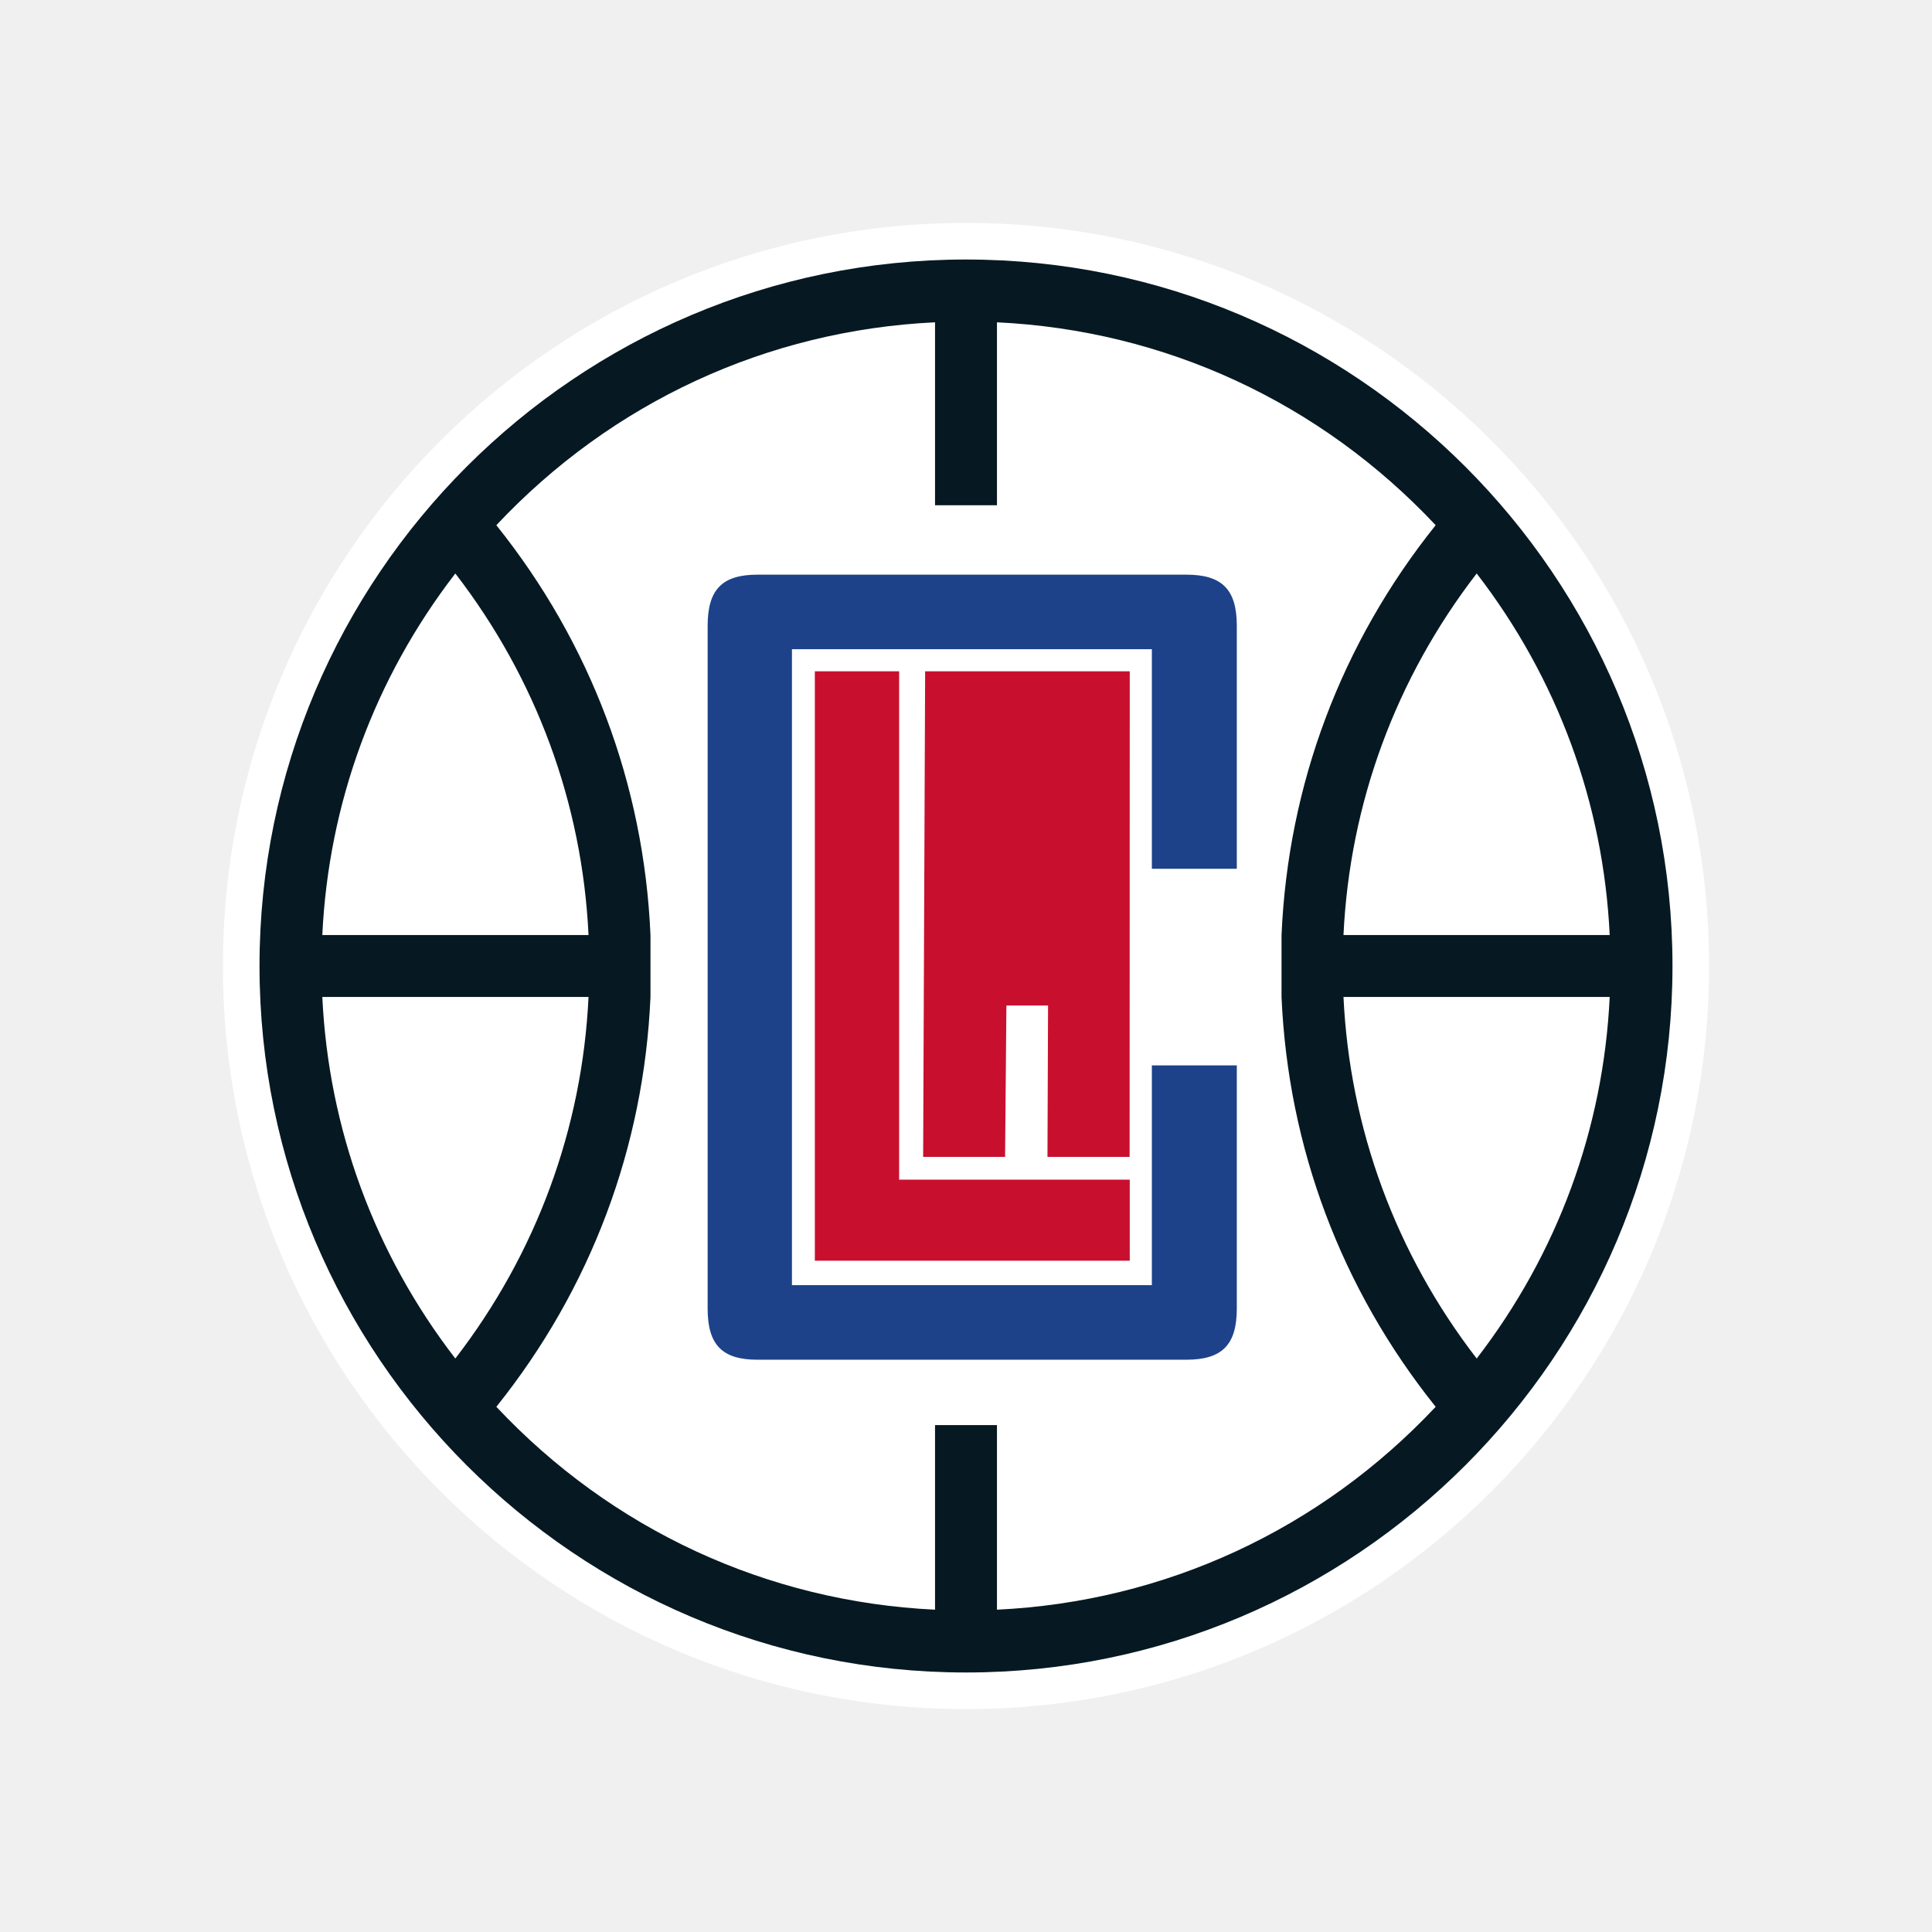
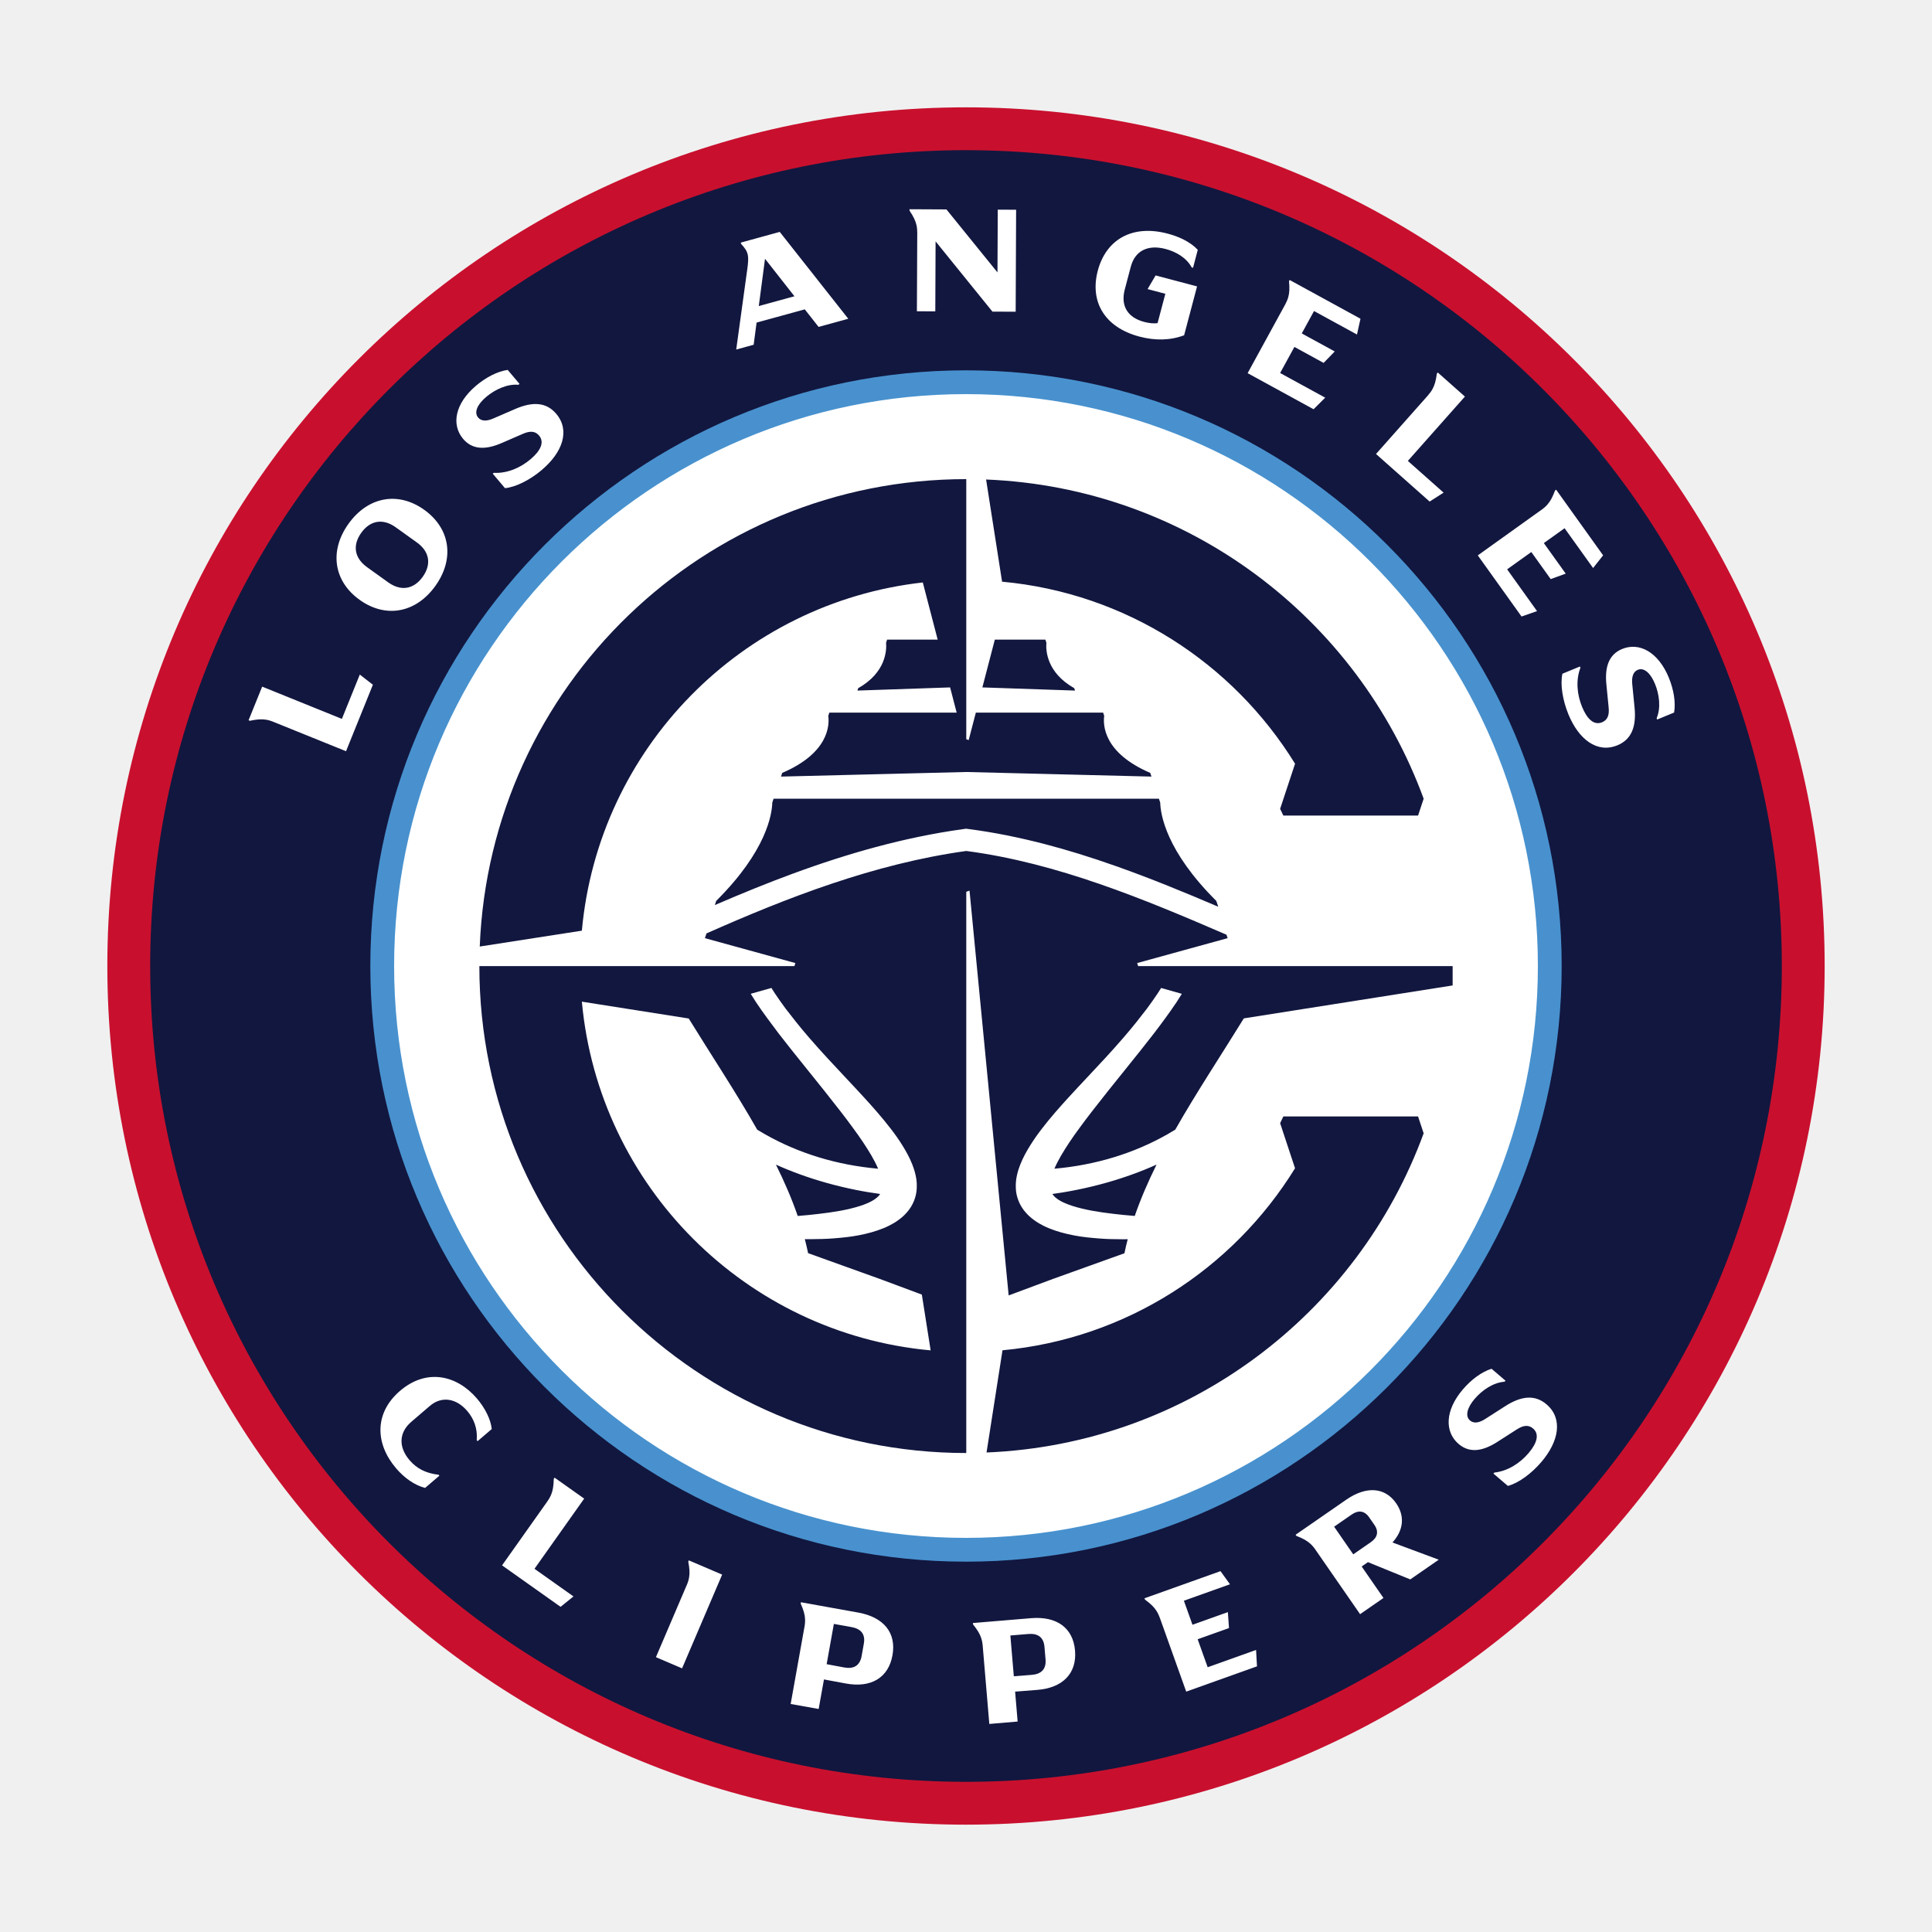
- <svg xmlns="http://www.w3.org/2000/svg" xmlns:xlink="http://www.w3.org/1999/xlink" width="500" height="500" viewBox="0 0 500 500">
+ <svg xmlns="http://www.w3.org/2000/svg" id="Layer_1" data-name="Layer 1" version="1.1" viewBox="0 0 648 648">
  <defs>
-     <path id="a" d="M0 384.615h384.615V0H0z" />
+     <style>
+       .cls-1 {
+         fill: #c8102e;
+       }
+ 
+       .cls-1, .cls-2, .cls-3, .cls-4 {
+         stroke-width: 0px;
+       }
+ 
+       .cls-2 {
+         fill: #12173f;
+       }
+ 
+       .cls-3 {
+         fill: #4891ce;
+       }
+ 
+       .cls-4 {
+         fill: #fff;
+       }
+     </style>
  </defs>
-   <g fill="none" fill-rule="evenodd">
-     <path d="M0 0h500v500H0z" />
-     <path d="M57.692 250c0-106.209 86.099-192.308 192.308-192.308 106.209 0 192.308 86.099 192.308 192.308 0 106.209-86.099 192.308-192.308 192.308-106.209 0-192.308-86.099-192.308-192.308" fill="#FFF" fill-rule="nonzero" />
-     <path d="M382.166 351.585c-20.95-27.17-32.849-59.47-34.474-93.572h68.897c-1.629 34.129-13.509 66.436-34.423 93.572m-124.152 65V368.81h-16.028v47.775c-43.399-2.064-83.646-20.675-113.532-52.508 24.423-30.498 38.203-67.135 39.89-106.064v-16.028c-1.688-38.929-15.467-75.565-39.89-106.064 29.886-31.833 70.133-50.447 113.532-52.508v47.347h16.028v-47.347c43.399 2.061 83.65 20.675 113.536 52.508-24.427 30.498-38.203 67.135-39.89 106.064v16.028c1.688 38.929 15.463 75.565 39.89 106.064-29.886 31.833-70.137 50.444-113.536 52.508m-140.177-65c-20.918-27.135-32.798-59.443-34.423-93.572h68.897c-1.625 34.101-13.528 66.405-34.474 93.572m0-203.171c20.95 27.17 32.849 59.474 34.474 93.571H83.414c1.625-34.129 13.505-66.433 34.423-93.571m264.329 0c20.914 27.135 32.794 59.439 34.423 93.571h-68.897c1.625-34.097 13.524-66.401 34.474-93.571m-132.166-81.252c-100.816 0-182.838 82.021-182.838 182.838 0 100.82 82.021 182.838 182.838 182.838 100.82 0 182.838-82.017 182.838-182.838 0-100.816-82.017-182.838-182.838-182.838" fill="#061922" fill-rule="nonzero" />
-     <path fill="#C8102E" fill-rule="nonzero" d="M210.88 173.73v152.539h81.499V305.296h-59.686V173.73z" />
-     <path d="M320.084 224.835v-62.853c0-9.419-3.791-13.261-13.089-13.261h-110.934c-9.176 0-12.924 3.842-12.924 13.261v176.656c0 9.415 3.748 13.257 12.924 13.257h110.934c9.297 0 13.089-3.842 13.089-13.257v-62.924h-21.982v56.892h-93.147V168.01h93.147v56.825h21.982z" fill="#1D428A" fill-rule="nonzero" />
-     <g transform="translate(57.6923 57.6923)">
-       <mask id="b" fill="#fff">
-         <use xlink:href="#a" />
-       </mask>
-       <path d="M202.771 181.633h10.624v-44.623h-10.624v44.623zm31.88 60.071l.035-125.667h-52.955l-.514 125.667h21.205l.341-39.176h10.781l-.153 39.176h21.26z" fill="#C8102E" fill-rule="nonzero" mask="url(#b)" />
-     </g>
-   </g>
+   <circle class="cls-1" cx="324" cy="324" r="288" />
+   <circle class="cls-2" cx="324" cy="324" r="273.63" />
+   <circle class="cls-3" cx="324" cy="324" r="199.79" />
+   <path class="cls-4" d="M515.81,324c0,105.93-85.88,191.81-191.81,191.81s-191.81-85.88-191.81-191.81,85.88-191.81,191.81-191.81,191.81,85.88,191.81,191.81ZM132.82,492.45c2.85,3.32,6.34,5.75,9.77,6.6l4.78-4.1-.27-.32c-4.27-.47-7.36-2.11-9.71-4.85-3.73-4.34-3.7-9.24.56-12.89l6.2-5.32c4.06-3.48,8.97-2.52,12.56,1.67,2.26,2.63,3.52,5.99,3.18,9.78l.3.35,4.75-4.07c-.35-3.23-2.22-7.01-4.99-10.25-6.79-7.91-16.94-10.13-25.78-2.55-8.81,7.56-8.24,17.89-1.34,25.94ZM183.48,503.73l-15.09,21.3,19.63,13.91,4.33-3.49-13.08-9.27,16.67-23.54-9.93-7.03-.27.38c-.06,2.41-.31,3.94-.88,5.31-.31.75-.73,1.51-1.39,2.44ZM230.26,531.82l-10.26,24,8.77,3.75,13.44-31.44-11.18-4.78-.18.43c.45,2.37.53,3.92.26,5.37-.14.8-.39,1.63-.84,2.68ZM269.79,545.83l-4.6,25.69,9.39,1.68,1.78-9.91,7.32,1.36c8.49,1.57,14.31-1.93,15.66-9.46,1.35-7.53-2.91-12.76-11.4-14.31l-19.3-3.48-.08.46c.98,2.21,1.39,3.7,1.46,5.18.04.81-.02,1.68-.22,2.8ZM277.26,558.18l2.42-13.51,5.88,1.05c3.16.57,4.76,2.32,4.17,5.59l-.74,4.14c-.59,3.27-2.7,4.41-5.86,3.82l-5.88-1.1ZM329.62,552.22l2.2,26,9.5-.81-.85-10.03,7.42-.58c8.6-.68,13.32-5.56,12.68-13.19-.65-7.62-6.12-11.57-14.71-10.87l-19.54,1.63.04.46c1.51,1.88,2.3,3.21,2.75,4.62.25.77.42,1.62.51,2.76ZM340.04,562.22l-1.16-13.67,5.96-.5c3.2-.27,5.2,1.01,5.48,4.32l.36,4.19c.28,3.31-1.47,4.96-4.67,5.2l-5.96.46ZM389.08,542.81l8.78,24.57,23.74-8.48-.31-5.5-16.23,5.8-3.36-9.39,10.51-3.75-.38-5.35-11.87,4.24-2.88-8.06,15.46-5.52-3.18-4.4-25.49,9.1.16.44c1.94,1.43,3.05,2.52,3.84,3.76.44.68.82,1.46,1.2,2.53ZM441.32,519.94l14.86,21.46,7.84-5.43-7.31-10.56,2.1-1.46,14.2,5.79,9.55-6.61-15.52-5.78c3.74-4.12,4.2-8.85,1.24-13.14-3.72-5.38-9.96-5.89-16.72-1.22l-17.01,11.77.26.38c2.25.88,3.6,1.64,4.69,2.64.6.54,1.17,1.2,1.82,2.14ZM453.89,521.34l-6.42-9.28,5.89-4.08c2.14-1.48,4.24-1.4,5.85.93l1.76,2.54c1.62,2.33.95,4.32-1.19,5.8l-5.89,4.08ZM516.95,490.39c5.93-6.93,7.31-14.53,1.84-19.3-3.97-3.45-8.59-2.88-13.93.54l-6.71,4.3c-2.03,1.3-3.79,1.6-5.06.54-1.82-1.52-.94-4.41,1.54-7.31,2.51-2.93,6.27-5.47,10.01-5.73l.3-.35-4.67-3.99c-3.29,1.02-6.8,3.62-9.62,6.92-6.02,7.04-6.16,14.23-1.44,18.29,3.59,3.07,7.89,2.58,12.95-.65l6.65-4.26c2.31-1.48,3.98-1.47,5.39-.26,2.21,1.89,1.31,4.95-1.53,8.27-2.87,3.36-6.91,6-11.47,6.51l-.29.34,4.83,4.13c3.57-.92,7.93-4.15,11.21-7.99ZM91.87,242.18l24.19,9.78,9.01-22.3-4.39-3.41-6.01,14.86-26.74-10.81-4.56,11.28.43.17c2.36-.5,3.91-.6,5.37-.37.8.12,1.64.36,2.69.79ZM146.01,196.54c6.51-9.07,5.06-19.25-3.71-25.54-8.77-6.29-18.88-4.42-25.39,4.65-6.51,9.07-5.06,19.25,3.71,25.54,8.77,6.29,18.88,4.42,25.39-4.65ZM130.21,195.33l-7.1-5.1c-4.31-3.09-4.91-7.39-1.94-11.53,2.97-4.14,7.24-4.94,11.55-1.85l7.11,5.1c4.31,3.09,4.91,7.39,1.94,11.53-2.97,4.14-7.24,4.94-11.55,1.85ZM181.72,157.62c6.96-5.89,9.54-13.17,4.91-18.75-3.36-4.04-8.02-4.22-13.84-1.69l-7.31,3.17c-2.21.96-3.99.97-5.08-.27-1.55-1.8-.22-4.51,2.69-6.97,2.95-2.49,7.07-4.4,10.8-4.05l.36-.3-3.97-4.69c-3.41.48-7.29,2.48-10.61,5.29-7.07,5.98-8.36,13.05-4.35,17.83,3.05,3.6,7.37,3.81,12.89,1.43l7.24-3.14c2.52-1.09,4.16-.81,5.36.61,1.88,2.22.5,5.09-2.84,7.92-3.37,2.86-7.78,4.82-12.36,4.58l-.34.29,4.1,4.85c3.68-.34,8.49-2.83,12.34-6.09ZM250.57,90.78l-3.64,26.46,5.85-1.61.98-7.43,16.17-4.44,4.63,5.89,9.96-2.73-22.99-29.14-13.07,3.59.12.45c2.53,2.73,2.71,3.89,2,8.95ZM254.5,102.65l2.09-15.86,9.87,12.58-11.95,3.28ZM307.65,78.3l-.12,26.1,6.17.03.1-23.47,19.07,23.56,7.79.03.15-34.2-6.16-.03-.09,21.05-17.12-21.13-12.38-.06v.47c1.34,2.01,2.01,3.41,2.33,4.85.18.79.27,1.65.27,2.79ZM382.24,112.91c5.15,1.36,10.22,1.31,14.92-.46l4.34-16.39-13.9-3.68-2.7,4.58,5.96,1.58-2.61,9.85c-1.32.16-2.84.02-4.49-.42-5.37-1.42-8.01-5.18-6.5-10.91l2.01-7.6c1.45-5.46,5.83-7.5,11.72-5.94,3.4.9,6.96,2.9,8.71,6.18l.45.12,1.59-6.03c-2.61-2.78-6.51-4.49-10.09-5.43-11.98-3.17-20.7,2.05-23.45,12.44-2.72,10.3,2.17,18.98,14.02,22.11ZM430.98,102.27l-12.52,22.89,22.12,12.1,3.9-3.88-15.12-8.27,4.79-8.75,9.79,5.36,3.74-3.84-11.06-6.05,4.11-7.51,14.41,7.88,1.17-5.3-23.75-12.99-.22.41c.22,2.4.15,3.95-.26,5.37-.22.78-.55,1.58-1.09,2.58ZM478.84,132.74l-17.32,19.53,17.99,15.96,4.68-3-11.99-10.64,19.14-21.58-9.1-8.07-.31.35c-.32,2.39-.74,3.88-1.45,5.18-.39.72-.89,1.42-1.64,2.27ZM516.88,171.09l-21.22,15.19,14.67,20.5,5.2-1.81-10.03-14.01,8.11-5.81,6.5,9.08,5.04-1.83-7.34-10.25,6.96-4.98,9.56,13.35,3.36-4.26-15.75-22.01-.38.27c-.84,2.26-1.58,3.62-2.57,4.73-.53.61-1.18,1.19-2.11,1.85ZM526.05,239.59c3.47,8.43,9.61,13.12,16.34,10.42,4.88-1.96,6.47-6.34,5.85-12.65l-.78-7.93c-.23-2.39.3-4.1,1.82-4.75,2.18-.93,4.36,1.17,5.81,4.7,1.47,3.57,2.02,8.07.55,11.52l.18.43,5.68-2.34c.59-3.39-.13-7.7-1.78-11.72-3.53-8.56-9.86-11.96-15.63-9.61-4.37,1.8-5.89,5.85-5.31,11.82l.77,7.86c.27,2.73-.5,4.21-2.23,4.92-2.69,1.11-5-1.08-6.67-5.13-1.68-4.09-2.2-8.88-.57-13.17l-.17-.41-5.87,2.42c-.8,3.6.09,8.94,2.01,13.61Z" />
+   <path class="cls-2" d="M195.17,312.15l-34.26,5.32c3.43-87.16,75.17-156.77,163.18-156.77h0s0,.86,0,.86v52.98h0v15.84h0s0,8.64,0,8.64h0v8.93l.81.27,2.4-9.2h42.7l.35,1.07c-.42,3.12-.2,12.44,15.45,19.14l.41,1.24-62.13-1.54-62.13,1.54.41-1.24c15.65-6.7,15.87-16.01,15.45-19.14l.35-1.07h42.71l-2.2-8.46-31.09,1.06.27-.8c9.24-5.23,9.57-12.6,9.35-15.27l.34-1.02h16.96l-4.99-19.17c-60.75,6.8-108.8,55.66-114.35,116.78ZM434.36,256.17l-5,15.12,1.08,2.26h45.18l1.88-5.66c-22.16-60.57-79.18-104.35-146.76-107.06l5.36,34.27c41.57,3.82,77.45,27.3,98.27,61.06ZM430.44,374.46l-1.08,2.26,5,15.12c-20.79,33.72-56.61,57.19-98.12,61.05l-5.35,34.28c67.52-2.77,124.46-46.53,146.61-107.05l-1.88-5.66h-45.18ZM389.14,269.19l-.43-1.29h-129.25l-.43,1.29c-.1,3.87-1.9,16.17-18.81,32.97l-.46,1.4c9.46-4.08,17.96-7.51,25.96-10.46,9.84-3.63,18.98-6.56,27.93-8.97,4.89-1.32,9.77-2.48,14.49-3.46,4.99-1.04,9.98-1.9,14.82-2.57l1.05-.15,1.05.14c4.13.54,8.39,1.24,12.67,2.1,4.05.81,8.24,1.77,12.46,2.86,7.71,2,15.66,4.46,24.28,7.51,11.64,4.12,23.02,8.81,34.13,13.56l-.65-1.95c-16.9-16.79-18.7-29.09-18.81-32.97ZM360.31,230.82c-9.24-5.23-9.57-12.6-9.35-15.27l-.34-1.02h-16.95l-4.18,16.03,31.08,1.06-.27-.8ZM352.96,400.46c.12.18.26.36.42.54h.01s.01.03.01.03c.34.43.89.85,1.47,1.27.6.39,1.34.83,2.21,1.18h.01s.01.01.01.01c1.51.68,3.43,1.3,5.86,1.89,4.46,1.08,9.52,1.66,13.92,2.12,1.23.12,2.47.23,3.72.33,2-5.78,4.49-11.52,7.31-17.22-5.24,2.36-10.83,4.38-16.72,6.05-7.4,2.09-13.85,3.21-18.24,3.8ZM285.2,405.39c2.43-.59,4.35-1.21,5.86-1.89h.02c.87-.37,1.61-.81,2.21-1.19.59-.43,1.14-.85,1.47-1.27v-.02s.03-.01.03-.01c.16-.18.3-.36.42-.54-4.38-.59-10.84-1.71-18.24-3.8-5.89-1.67-11.49-3.69-16.72-6.05,2.83,5.7,5.32,11.44,7.31,17.22,1.25-.1,2.49-.21,3.72-.33,4.39-.46,9.46-1.04,13.91-2.12ZM487.22,323.99v6.53l-34.22,5.4-35.82,5.65c-7.67,12.44-15.89,24.83-22.99,37.32-.85.52-1.71,1.03-2.58,1.53-11.35,6.45-24.12,10.34-37.96,11.57,1.25-2.96,3.12-5.95,4.97-8.77,1.03-1.56,2.19-3.2,3.65-5.17,1.2-1.64,2.47-3.33,3.89-5.16,3.57-4.62,7.35-9.32,11.01-13.86,1.79-2.23,3.65-4.53,5.46-6.81l4.12-5.25c.17-.22.35-.45.52-.67,1.2-1.57,2.37-3.13,3.48-4.66,1.25-1.72,2.58-3.56,3.84-5.46.39-.58.76-1.18,1.12-1.77.21-.35.44-.7.66-1.05h0s0-.03.01-.03l-6.94-1.96s-.05.08-.07.12c-.34.55-.69,1.11-1.06,1.66-1.04,1.57-2.21,3.23-3.68,5.22-2.05,2.67-4.75,6.14-7.74,9.57-.16.18-.32.37-.48.55h0c-3.66,4.25-7.62,8.46-11.45,12.54-2.2,2.34-4.47,4.76-6.68,7.18-2.74,3-5.93,6.58-8.84,10.38-1.43,1.84-2.77,3.75-3.97,5.69-1.02,1.65-2.31,3.86-3.28,6.35-.69,1.78-1.6,4.5-1.49,7.64.03,3.02,1.3,6.19,3.4,8.49,1.14,1.34,2.52,2.34,3.72,3.14h.01s.01.02.01.02c1.44.89,2.84,1.59,4.13,2.1,2.49,1,5.14,1.75,8.31,2.35,2.78.54,5.53.79,8.11,1,2.78.24,5.56.27,7.95.28.11,0,.23,0,.34,0,.52,0,1.04,0,1.56-.01-.41,1.56-.78,3.13-1.1,4.71h0s0,0,0,0c0,0,0,0,0,0-.02,0-.04.01-.06.02l-23.92,8.59-14.85,5.53-10.3-106.54-.94-9.69-1.89-19.54-1.09.38v19.15s0,5.6,0,5.6v2.55s0,116.75,0,116.75h0s0,43.34,0,43.34v.86c-90.15,0-163.24-73.05-163.31-163.19h.02s0-.13,0-.13h105.64l.34-1.01-15.63-4.31-14.72-4.05.53-1.59c26.86-11.91,56.18-23.37,87.13-27.65,30.37,3.97,59.57,16.11,87.28,28.09l.38,1.15-14.75,4.06-15.6,4.3.34,1.01h105.48ZM312.14,452.91l-2.95-18.7-14.17-5.28-23.88-8.58s-.07-.02-.1-.03c0,0,0,0,0,0h0s0,0,0,0c-.32-1.57-.69-3.14-1.1-4.71.52,0,1.04.01,1.56.01.11,0,.23,0,.34,0,2.39-.01,5.17-.05,7.95-.28,2.58-.21,5.33-.46,8.11-1,3.18-.6,5.82-1.35,8.31-2.35,1.3-.51,2.69-1.22,4.14-2.1h.01s.01-.02.01-.02c1.2-.8,2.58-1.8,3.72-3.14,2.1-2.3,3.37-5.47,3.4-8.49.05-1.51-.05-3.93-1.49-7.64-.97-2.49-2.26-4.7-3.28-6.35-1.2-1.94-2.54-3.85-3.97-5.68-2.92-3.8-6.11-7.38-8.85-10.38-2.21-2.42-4.49-4.84-6.68-7.18-3.83-4.08-7.78-8.29-11.45-12.53h0c-.15-.18-.3-.35-.45-.52-3-3.44-5.71-6.92-7.77-9.6-1.47-1.99-2.64-3.65-3.68-5.22-.37-.55-.72-1.11-1.06-1.66-.02-.04-.05-.08-.07-.12l-6.94,1.96s0,.01.01.02h0c.22.36.44.72.66,1.06.36.58.74,1.18,1.12,1.77,1.26,1.9,2.58,3.74,3.84,5.46,1.12,1.54,2.3,3.12,3.5,4.69.16.21.33.43.49.64l4.12,5.25c1.81,2.28,3.67,4.58,5.46,6.81,3.66,4.54,7.44,9.24,11.01,13.86,1.42,1.83,2.69,3.52,3.89,5.17,1.46,1.97,2.62,3.62,3.65,5.17,1.86,2.81,3.73,5.8,4.97,8.77-13.83-1.23-26.59-5.12-37.93-11.55-.88-.5-1.75-1.01-2.62-1.54-7.09-12.48-15.31-24.86-22.97-37.29l-35.84-5.65c5.67,61.96,55,111.29,116.96,116.96ZM324.09,443.1h0s0,0,0,0h0Z" />
</svg>
